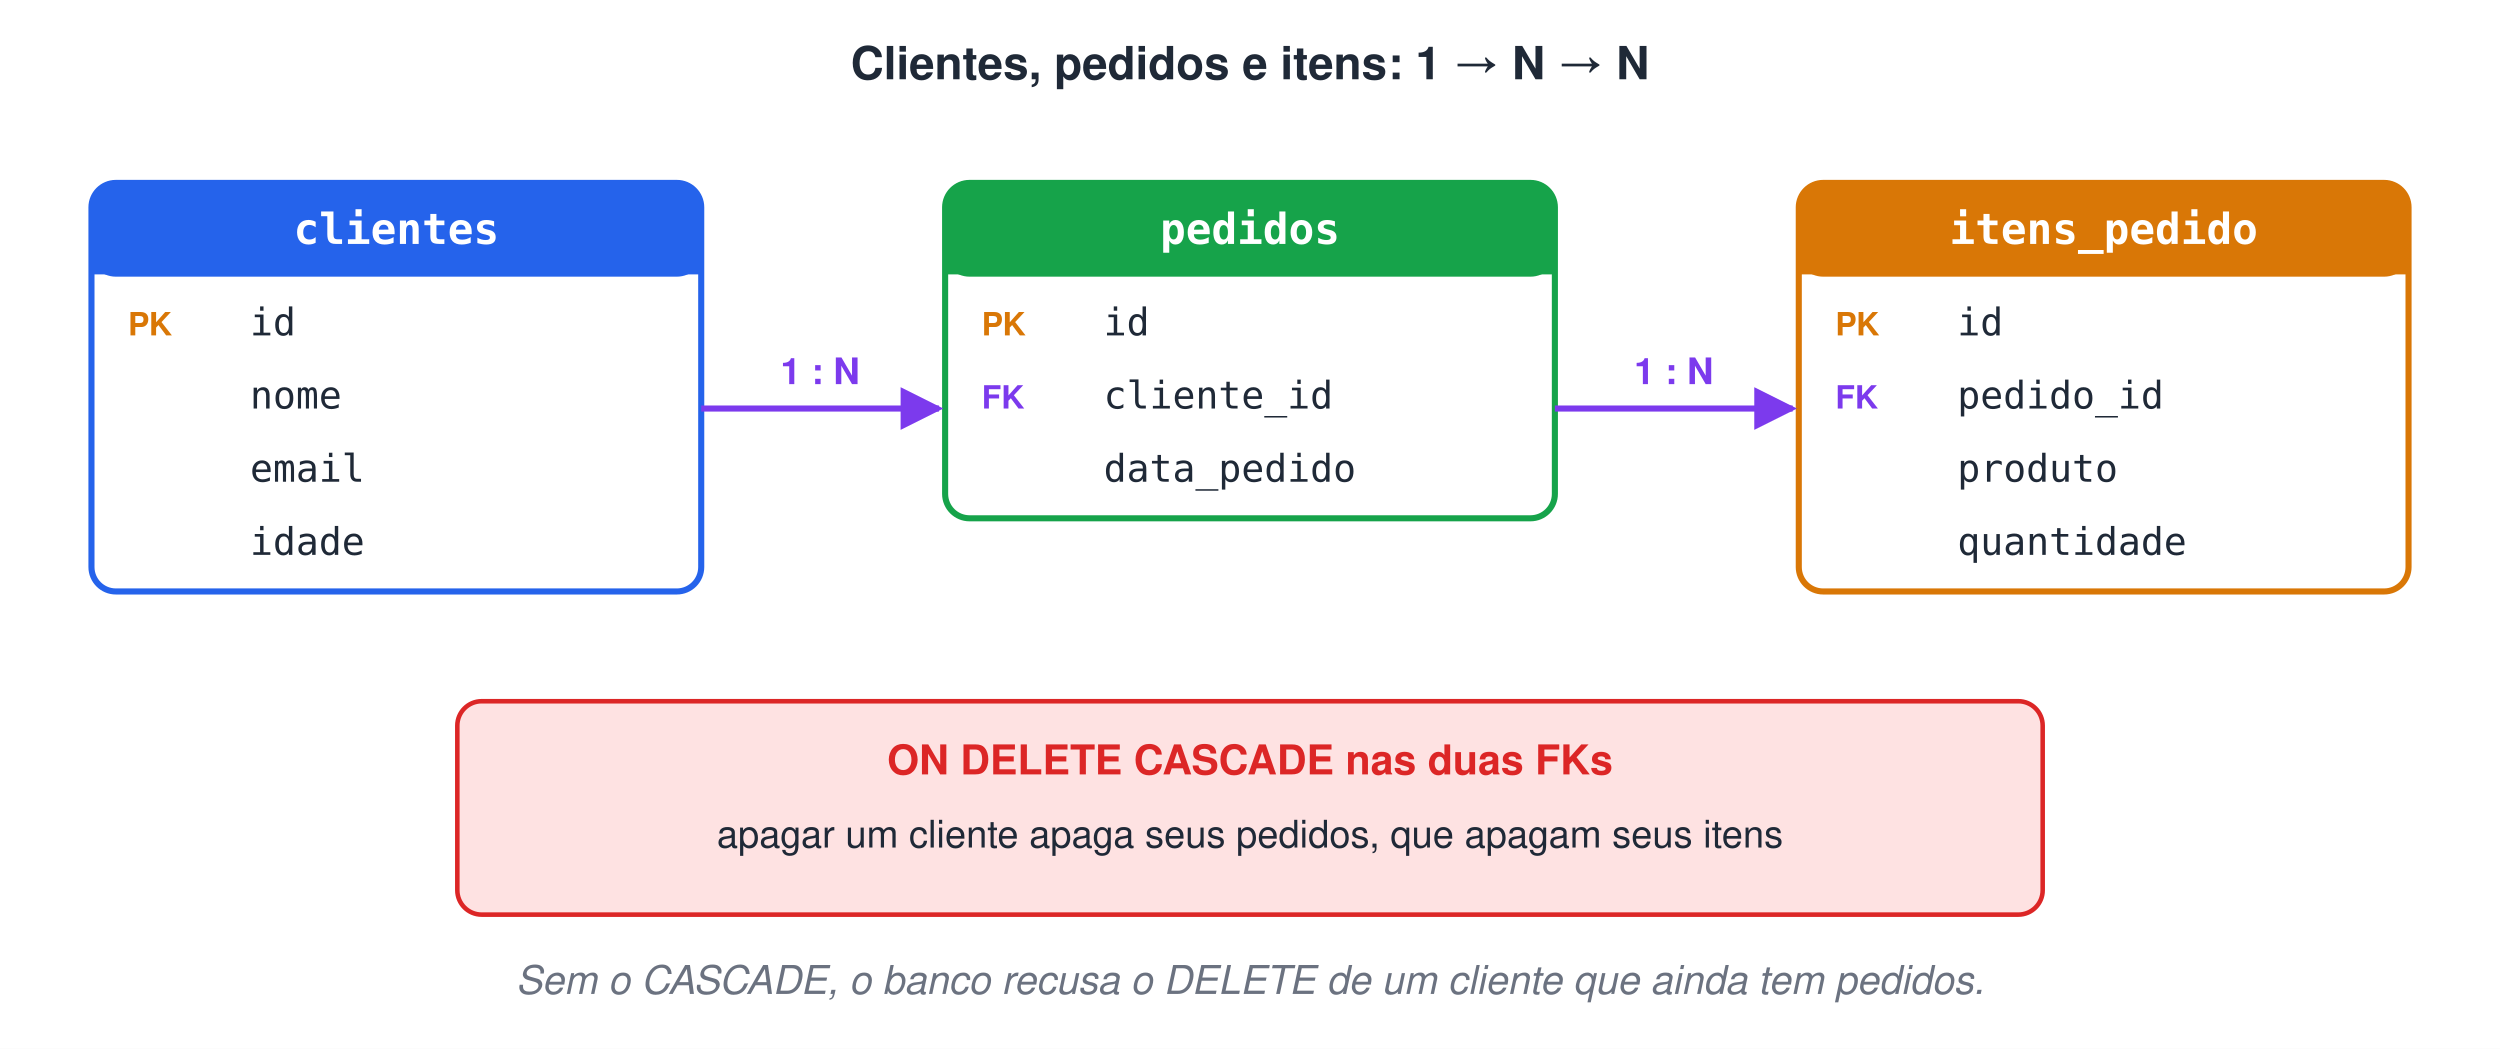
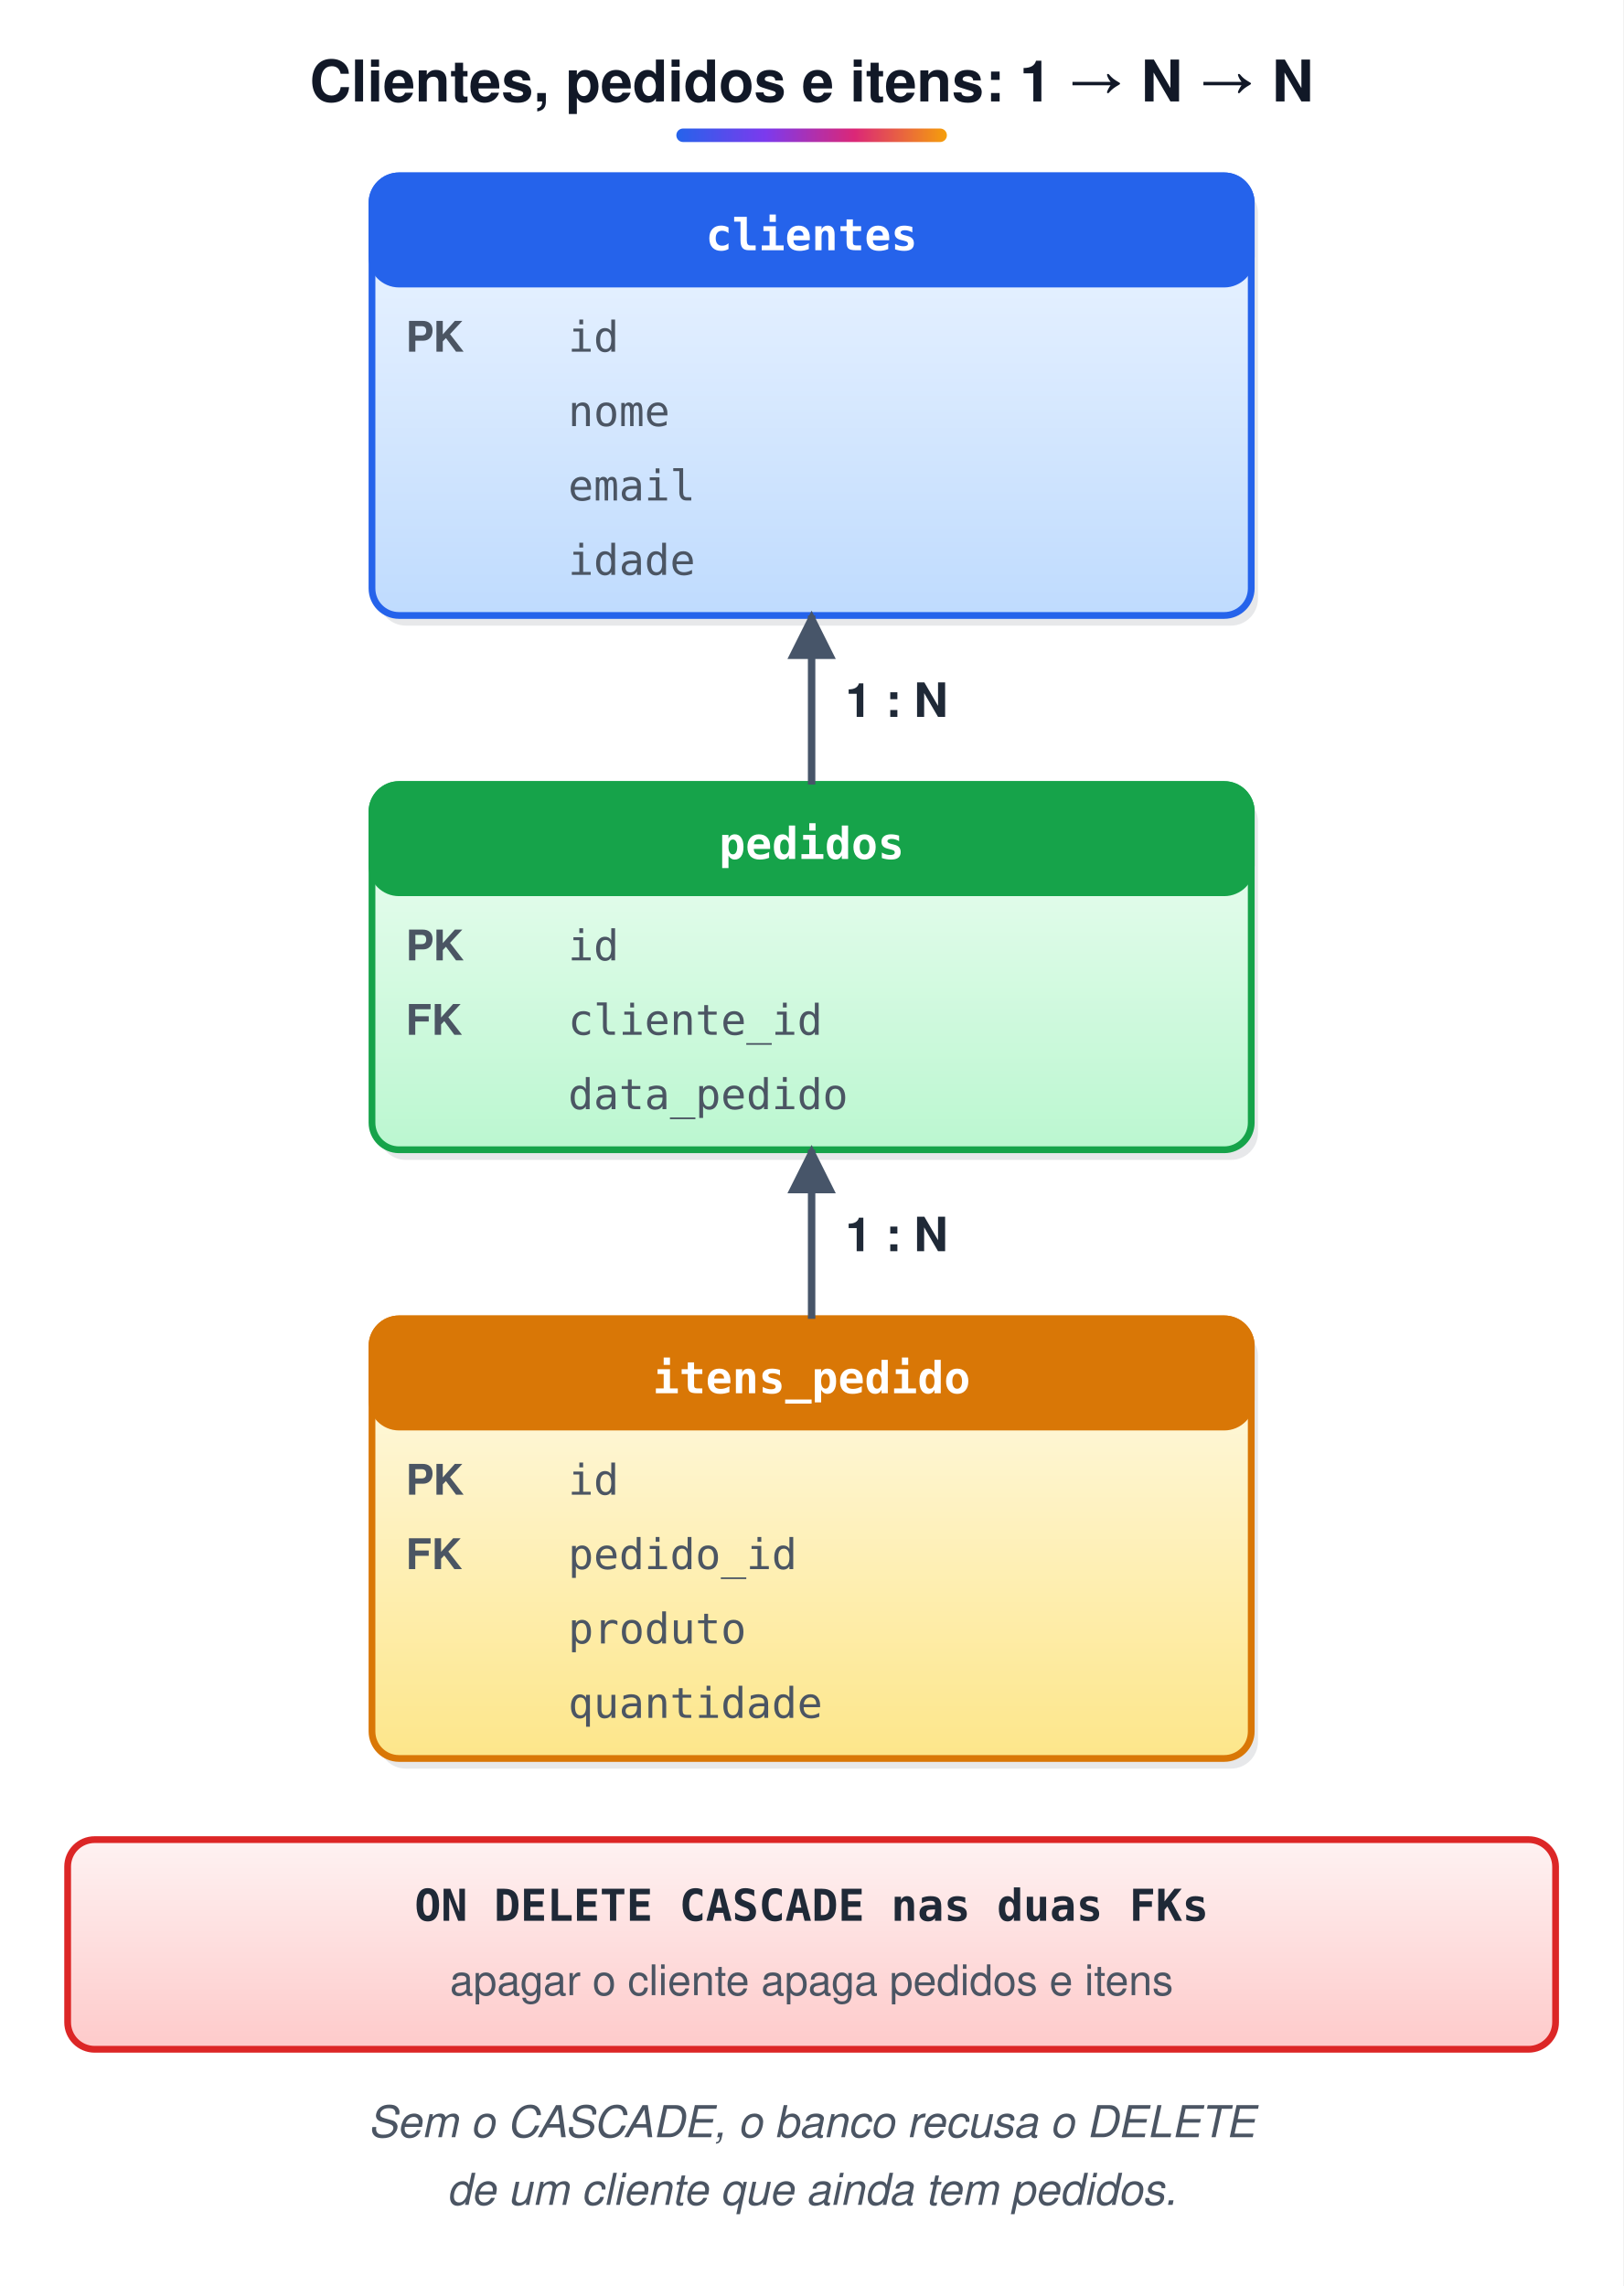
- <svg xmlns="http://www.w3.org/2000/svg" width="820" height="344" viewBox="0 0 820 344">
-   <style>text{font-family:Helvetica, Arial, 'DejaVu Sans', sans-serif}.m{font-family:Menlo, Consolas, 'DejaVu Sans Mono', monospace}</style>
+ <svg xmlns="http://www.w3.org/2000/svg" width="480" height="676" viewBox="0 0 480 676">
+   <style>text{white-space:pre;font-family:Helvetica,Arial,sans-serif;font-size:14px;fill:#1F2937}.t{font-size:17px;font-weight:bold;fill:#111827}.b{font-weight:bold}.m{font-family:Menlo,Consolas,monospace;font-size:13px}.s{font-size:12.5px;fill:#4B5563}.n{font-size:13px;font-style:italic;fill:#4B5563}.c{text-anchor:middle}.r{text-anchor:end}.w{fill:#fff}.xB{fill:url(#gB);stroke:#2563EB}.hB{fill:#2563EB;stroke:#2563EB}.fB{fill:#2563EB}.xG{fill:url(#gG);stroke:#16A34A}.hG{fill:#16A34A;stroke:#16A34A}.fG{fill:#16A34A}.xO{fill:url(#gO);stroke:#D97706}.hO{fill:#D97706;stroke:#D97706}.fO{fill:#D97706}.xP{fill:url(#gP);stroke:#7C3AED}.hP{fill:#7C3AED;stroke:#7C3AED}.fP{fill:#7C3AED}.xR{fill:url(#gR);stroke:#DC2626}.hR{fill:#DC2626;stroke:#DC2626}.fR{fill:#DC2626}.xY{fill:url(#gY);stroke:#6B7280}.hY{fill:#6B7280;stroke:#6B7280}.fY{fill:#6B7280}.xT{fill:url(#gT);stroke:#0D9488}.hT{fill:#0D9488;stroke:#0D9488}.fT{fill:#0D9488}.xK{fill:url(#gK);stroke:#DB2777}.hK{fill:#DB2777;stroke:#DB2777}.fK{fill:#DB2777}.xW{fill:url(#gW);stroke:#9CA3AF}.hW{fill:#9CA3AF;stroke:#9CA3AF}.fW{fill:#9CA3AF}.xZ{fill:url(#gZ);stroke:#DDD6FE}.hZ{fill:#DDD6FE;stroke:#DDD6FE}.fZ{fill:#DDD6FE}.xV{fill:url(#gV);stroke:#E5E7EB}.hV{fill:#E5E7EB;stroke:#E5E7EB}.fV{fill:#E5E7EB}rect,ellipse,polygon,circle{stroke-width:2}.l{stroke:#475569;stroke-width:2.2;fill:none}.d{stroke-dasharray:6 4}.sh{fill:#0F172A;opacity:.10;stroke:none}</style>
  <defs>
-     <marker id="arp" viewBox="0 0 10 10" refX="9" refY="5" markerWidth="7" markerHeight="7" orient="auto-start-reverse">
-       <path d="M0,0 L10,5 L0,10 z" fill="#7C3AED" />
+     <linearGradient id="gB" x1="0" y1="0" x2="0" y2="1">
+       <stop offset="0" stop-color="#EFF6FF" />
+       <stop offset="1" stop-color="#BFDBFE" />
+     </linearGradient>
+     <linearGradient id="gG" x1="0" y1="0" x2="0" y2="1">
+       <stop offset="0" stop-color="#F0FDF4" />
+       <stop offset="1" stop-color="#BBF7D0" />
+     </linearGradient>
+     <linearGradient id="gO" x1="0" y1="0" x2="0" y2="1">
+       <stop offset="0" stop-color="#FFFBEB" />
+       <stop offset="1" stop-color="#FDE68A" />
+     </linearGradient>
+     <linearGradient id="gP" x1="0" y1="0" x2="0" y2="1">
+       <stop offset="0" stop-color="#F5F3FF" />
+       <stop offset="1" stop-color="#DDD6FE" />
+     </linearGradient>
+     <linearGradient id="gR" x1="0" y1="0" x2="0" y2="1">
+       <stop offset="0" stop-color="#FEF2F2" />
+       <stop offset="1" stop-color="#FECACA" />
+     </linearGradient>
+     <linearGradient id="gY" x1="0" y1="0" x2="0" y2="1">
+       <stop offset="0" stop-color="#F9FAFB" />
+       <stop offset="1" stop-color="#E5E7EB" />
+     </linearGradient>
+     <linearGradient id="gT" x1="0" y1="0" x2="0" y2="1">
+       <stop offset="0" stop-color="#F0FDFA" />
+       <stop offset="1" stop-color="#99F6E4" />
+     </linearGradient>
+     <linearGradient id="gK" x1="0" y1="0" x2="0" y2="1">
+       <stop offset="0" stop-color="#FDF2F8" />
+       <stop offset="1" stop-color="#FBCFE8" />
+     </linearGradient>
+     <linearGradient id="gW" x1="0" y1="0" x2="0" y2="1">
+       <stop offset="0" stop-color="#FFFFFF" />
+       <stop offset="1" stop-color="#FFFFFF" />
+     </linearGradient>
+     <linearGradient id="gZ" x1="0" y1="0" x2="0" y2="1">
+       <stop offset="0" stop-color="#F5F3FF" />
+       <stop offset="1" stop-color="#F5F3FF" />
+     </linearGradient>
+     <linearGradient id="gV" x1="0" y1="0" x2="0" y2="1">
+       <stop offset="0" stop-color="#FFFFFF" />
+       <stop offset="1" stop-color="#FFFFFF" />
+     </linearGradient>
+     <linearGradient id="gT0" x1="0" y1="0" x2="1" y2="0">
+       <stop offset="0" stop-color="#2563EB" />
+       <stop offset=".33" stop-color="#7C3AED" />
+       <stop offset=".66" stop-color="#DB2777" />
+       <stop offset="1" stop-color="#F59E0B" />
+     </linearGradient>
+     <marker id="a" viewBox="0 0 10 10" refX="9" refY="5" markerWidth="6.5" markerHeight="6.5" orient="auto-start-reverse">
+       <path d="M0,0L10,5L0,10z" fill="#475569" />
    </marker>
  </defs>
-   <rect width="100%" height="100%" fill="#ffffff" />
-   <text x="410" y="26" font-size="15" font-weight="bold" fill="#1F2937" text-anchor="middle">Clientes, pedidos e itens: 1 → N → N</text>
-   <rect x="30" y="60" width="200" height="134" rx="8" fill="#fff" stroke="#2563EB" stroke-width="2" />
-   <rect x="30" y="60" width="200" height="30" rx="8" fill="#2563EB" stroke="#2563EB" stroke-width="1.5" />
-   <rect x="30" y="80" width="200" height="10" rx="0" fill="#2563EB" stroke="#2563EB" stroke-width="0" />
-   <text x="130" y="80" class="m" font-size="14" font-weight="bold" fill="#fff" text-anchor="middle">clientes</text>
-   <text x="42" y="110" font-size="10.5" font-weight="bold" fill="#D97706">PK</text>
-   <text x="82" y="110" class="m" font-size="12.5" fill="#1F2937">id</text>
-   <text x="82" y="134" class="m" font-size="12.5" fill="#1F2937">nome</text>
-   <text x="82" y="158" class="m" font-size="12.5" fill="#1F2937">email</text>
-   <text x="82" y="182" class="m" font-size="12.5" fill="#1F2937">idade</text>
-   <rect x="310" y="60" width="200" height="110" rx="8" fill="#fff" stroke="#16A34A" stroke-width="2" />
-   <rect x="310" y="60" width="200" height="30" rx="8" fill="#16A34A" stroke="#16A34A" stroke-width="1.5" />
-   <rect x="310" y="80" width="200" height="10" rx="0" fill="#16A34A" stroke="#16A34A" stroke-width="0" />
-   <text x="410" y="80" class="m" font-size="14" font-weight="bold" fill="#fff" text-anchor="middle">pedidos</text>
-   <text x="322" y="110" font-size="10.5" font-weight="bold" fill="#D97706">PK</text>
-   <text x="362" y="110" class="m" font-size="12.5" fill="#1F2937">id</text>
-   <text x="322" y="134" font-size="10.5" font-weight="bold" fill="#7C3AED">FK</text>
-   <text x="362" y="134" class="m" font-size="12.5" fill="#1F2937">cliente_id</text>
-   <text x="362" y="158" class="m" font-size="12.5" fill="#1F2937">data_pedido</text>
-   <rect x="590" y="60" width="200" height="134" rx="8" fill="#fff" stroke="#D97706" stroke-width="2" />
-   <rect x="590" y="60" width="200" height="30" rx="8" fill="#D97706" stroke="#D97706" stroke-width="1.5" />
-   <rect x="590" y="80" width="200" height="10" rx="0" fill="#D97706" stroke="#D97706" stroke-width="0" />
-   <text x="690" y="80" class="m" font-size="14" font-weight="bold" fill="#fff" text-anchor="middle">itens_pedido</text>
-   <text x="602" y="110" font-size="10.5" font-weight="bold" fill="#D97706">PK</text>
-   <text x="642" y="110" class="m" font-size="12.5" fill="#1F2937">id</text>
-   <text x="602" y="134" font-size="10.5" font-weight="bold" fill="#7C3AED">FK</text>
-   <text x="642" y="134" class="m" font-size="12.5" fill="#1F2937">pedido_id</text>
-   <text x="642" y="158" class="m" font-size="12.5" fill="#1F2937">produto</text>
-   <text x="642" y="182" class="m" font-size="12.5" fill="#1F2937">quantidade</text>
-   <line x1="230" y1="134" x2="308" y2="134" stroke="#7C3AED" stroke-width="2" marker-end="url(#arp)" />
-   <text x="269" y="126" font-size="12" font-weight="bold" fill="#7C3AED" text-anchor="middle">1 : N</text>
-   <line x1="510" y1="134" x2="588" y2="134" stroke="#7C3AED" stroke-width="2" marker-end="url(#arp)" />
-   <text x="549" y="126" font-size="12" font-weight="bold" fill="#7C3AED" text-anchor="middle">1 : N</text>
-   <rect x="150" y="230" width="520" height="70" rx="8" fill="#FEE2E2" stroke="#DC2626" stroke-width="1.5" />
-   <text x="410" y="254" font-size="13.5" font-weight="bold" fill="#DC2626" text-anchor="middle">ON DELETE CASCADE nas duas FKs</text>
-   <text x="410" y="278" font-size="12.5" fill="#1F2937" text-anchor="middle">apagar um cliente apaga seus pedidos, que apagam seus itens</text>
-   <text x="410" y="326" font-size="13" font-style="italic" fill="#6B7280" text-anchor="middle">Sem o CASCADE, o banco recusa o DELETE de um cliente que ainda tem pedidos.</text>
+   <rect width="100%" height="100%" fill="#fff" />
+   <text x="240.0" y="30" class="t c">Clientes, pedidos e itens: 1 → N → N</text>
+   <rect x="200.0" y="38" width="80" height="4" rx="2" fill="url(#gT0)" />
+   <rect x="112" y="55" width="260" height="130" rx="8" class="sh" />
+   <rect x="110" y="52" width="260" height="130" rx="8" class="xB" />
+   <rect x="110" y="52" width="260" height="32" rx="8" class="hB" />
+   <text x="240.0" y="74" class="m b c w">clientes</text>
+   <text x="120" y="104" class="s b">PK</text>
+   <text x="168" y="104" class="m s">id</text>
+   <text x="168" y="126" class="m s">nome</text>
+   <text x="168" y="148" class="m s">email</text>
+   <text x="168" y="170" class="m s">idade</text>
+   <rect x="112" y="235" width="260" height="108" rx="8" class="sh" />
+   <rect x="110" y="232" width="260" height="108" rx="8" class="xG" />
+   <rect x="110" y="232" width="260" height="32" rx="8" class="hG" />
+   <text x="240.0" y="254" class="m b c w">pedidos</text>
+   <text x="120" y="284" class="s b">PK</text>
+   <text x="168" y="284" class="m s">id</text>
+   <text x="120" y="306" class="s b">FK</text>
+   <text x="168" y="306" class="m s">cliente_id</text>
+   <text x="168" y="328" class="m s">data_pedido</text>
+   <rect x="112" y="393" width="260" height="130" rx="8" class="sh" />
+   <rect x="110" y="390" width="260" height="130" rx="8" class="xO" />
+   <rect x="110" y="390" width="260" height="32" rx="8" class="hO" />
+   <text x="240.0" y="412" class="m b c w">itens_pedido</text>
+   <text x="120" y="442" class="s b">PK</text>
+   <text x="168" y="442" class="m s">id</text>
+   <text x="120" y="464" class="s b">FK</text>
+   <text x="168" y="464" class="m s">pedido_id</text>
+   <text x="168" y="486" class="m s">produto</text>
+   <text x="168" y="508" class="m s">quantidade</text>
+   <path d="M240,232 L240,182" class="l" marker-end="url(#a)" />
+   <text x="250" y="212" class="b">1 : N</text>
+   <path d="M240,390 L240,340" class="l" marker-end="url(#a)" />
+   <text x="250" y="370" class="b">1 : N</text>
+   <rect x="20" y="544" width="440" height="62" rx="8" class="xR" />
+   <text x="240" y="568" class="m b c">ON DELETE CASCADE nas duas FKs</text>
+   <text x="240" y="590" class="s c">apagar o cliente apaga pedidos e itens</text>
+   <text x="240.0" y="632" class="n c">Sem o CASCADE, o banco recusa o DELETE</text>
+   <text x="240.0" y="652" class="n c">de um cliente que ainda tem pedidos.</text>
</svg>
